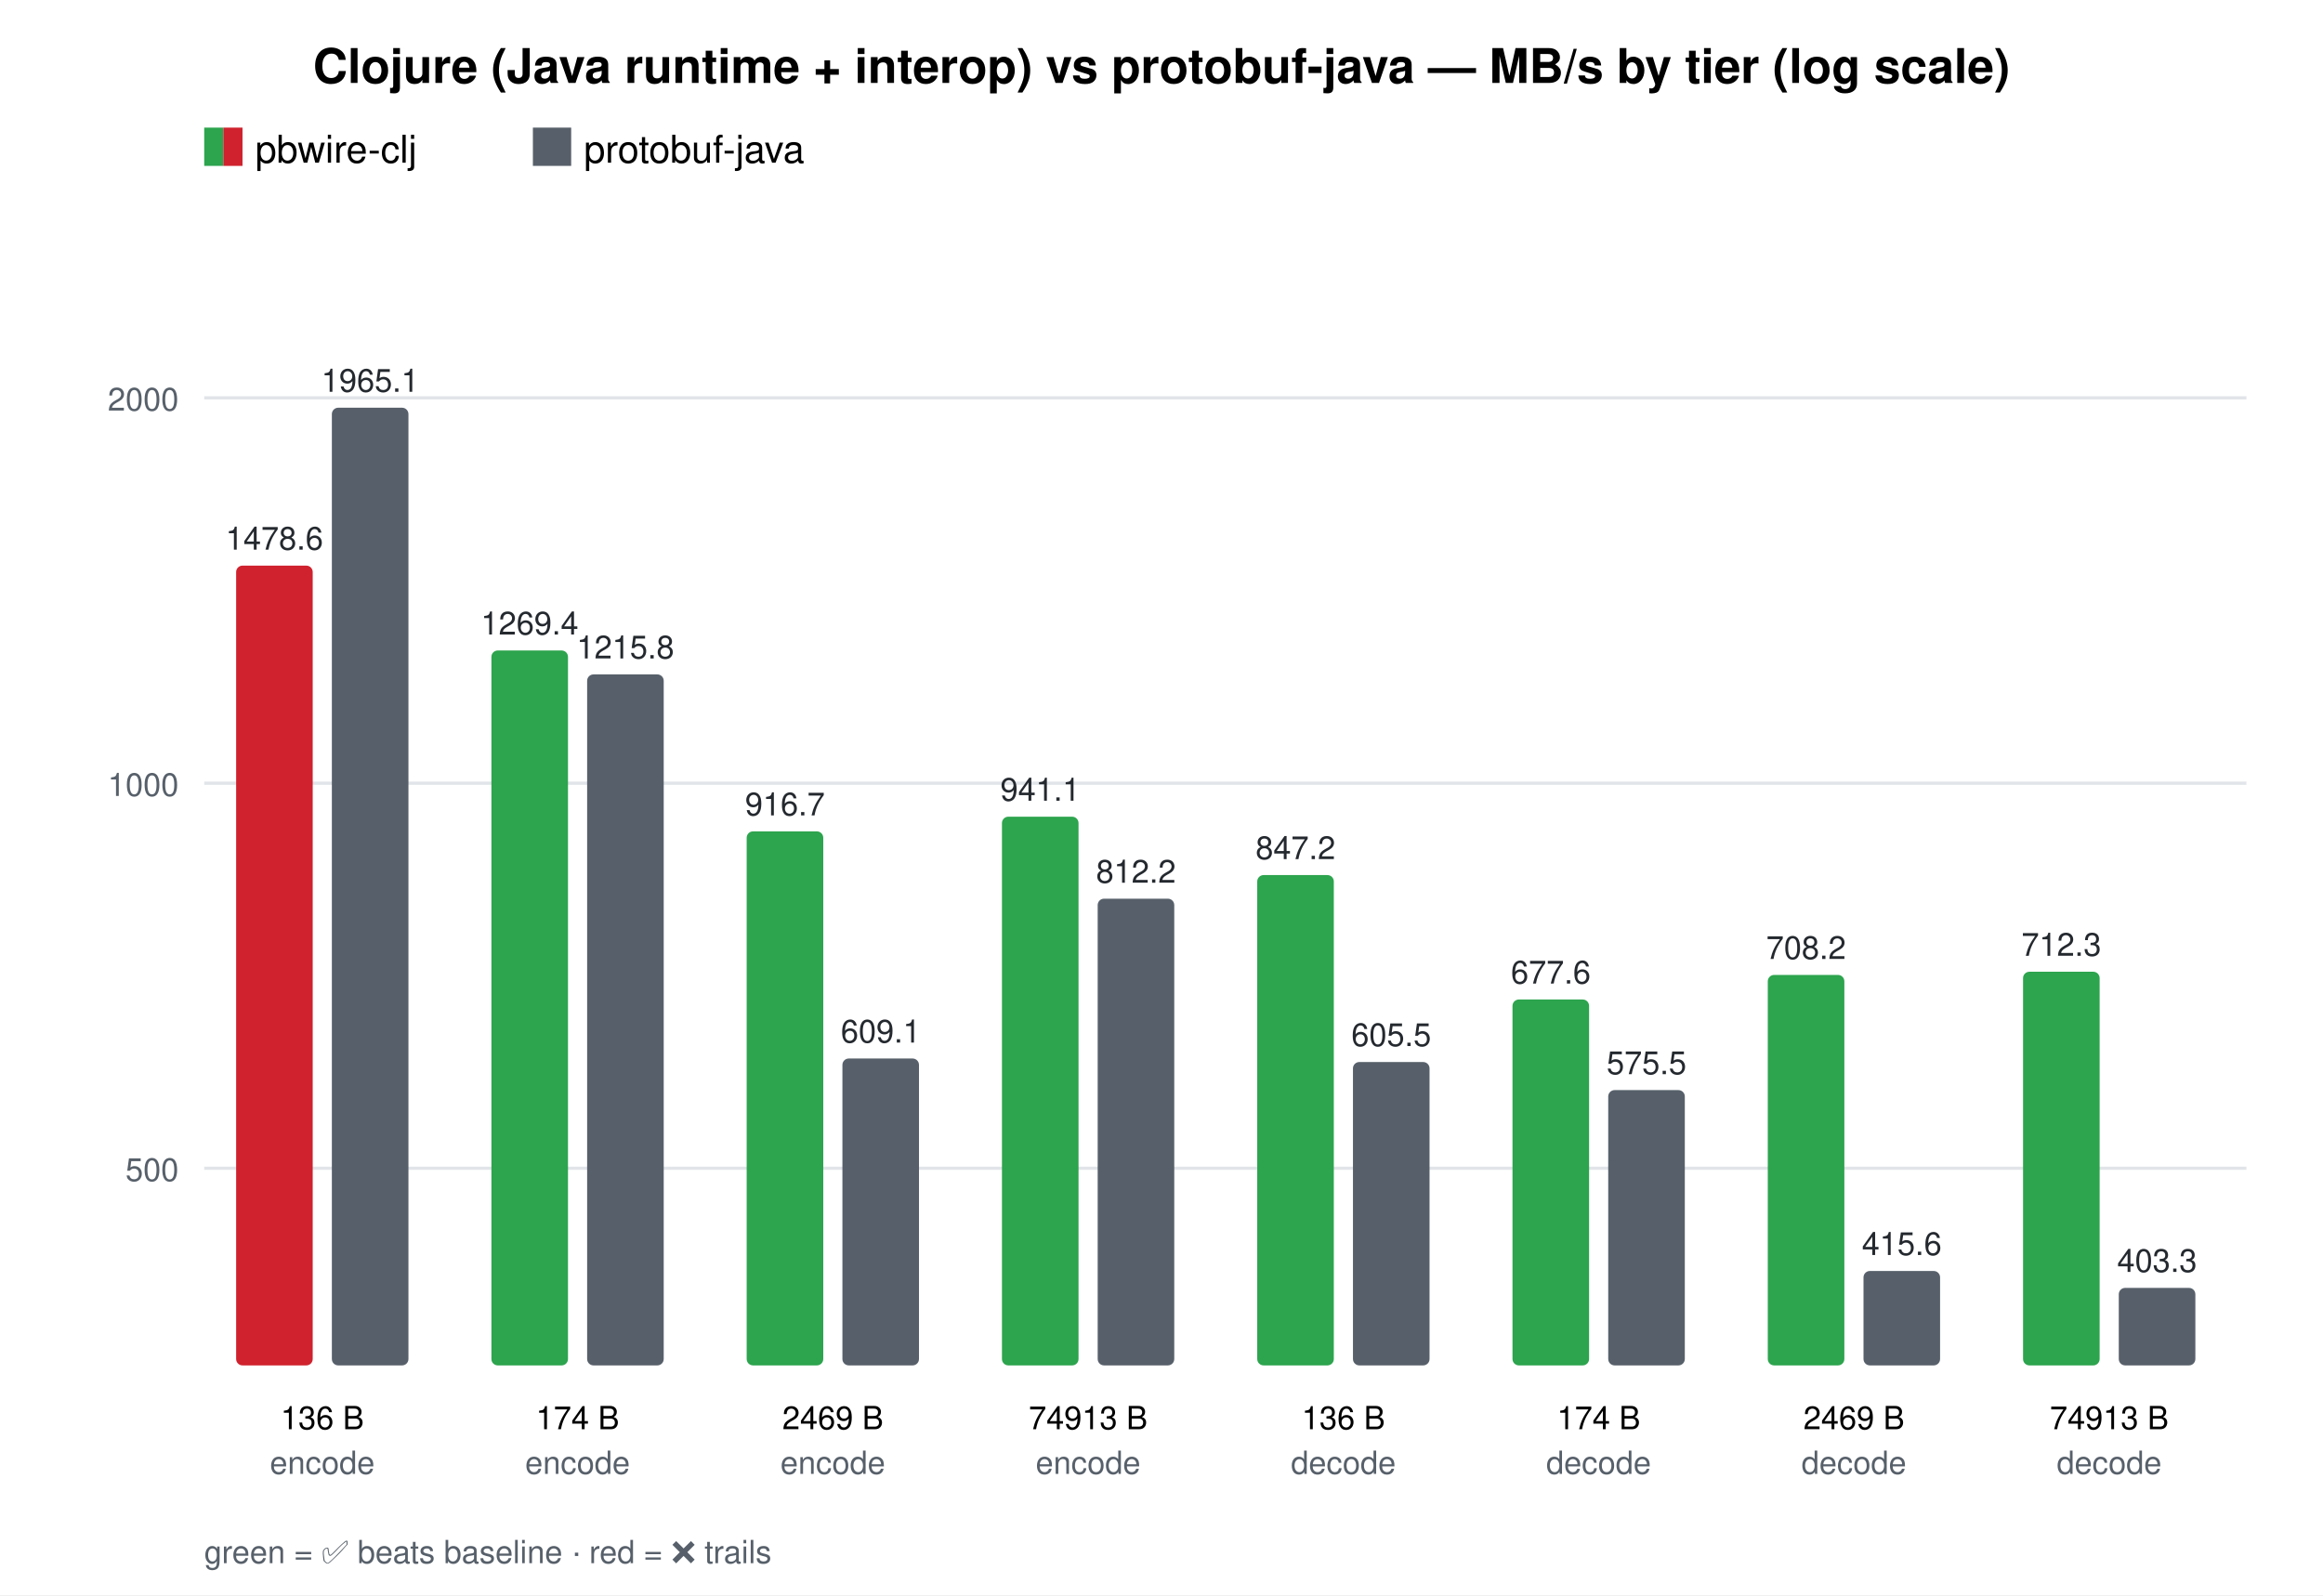
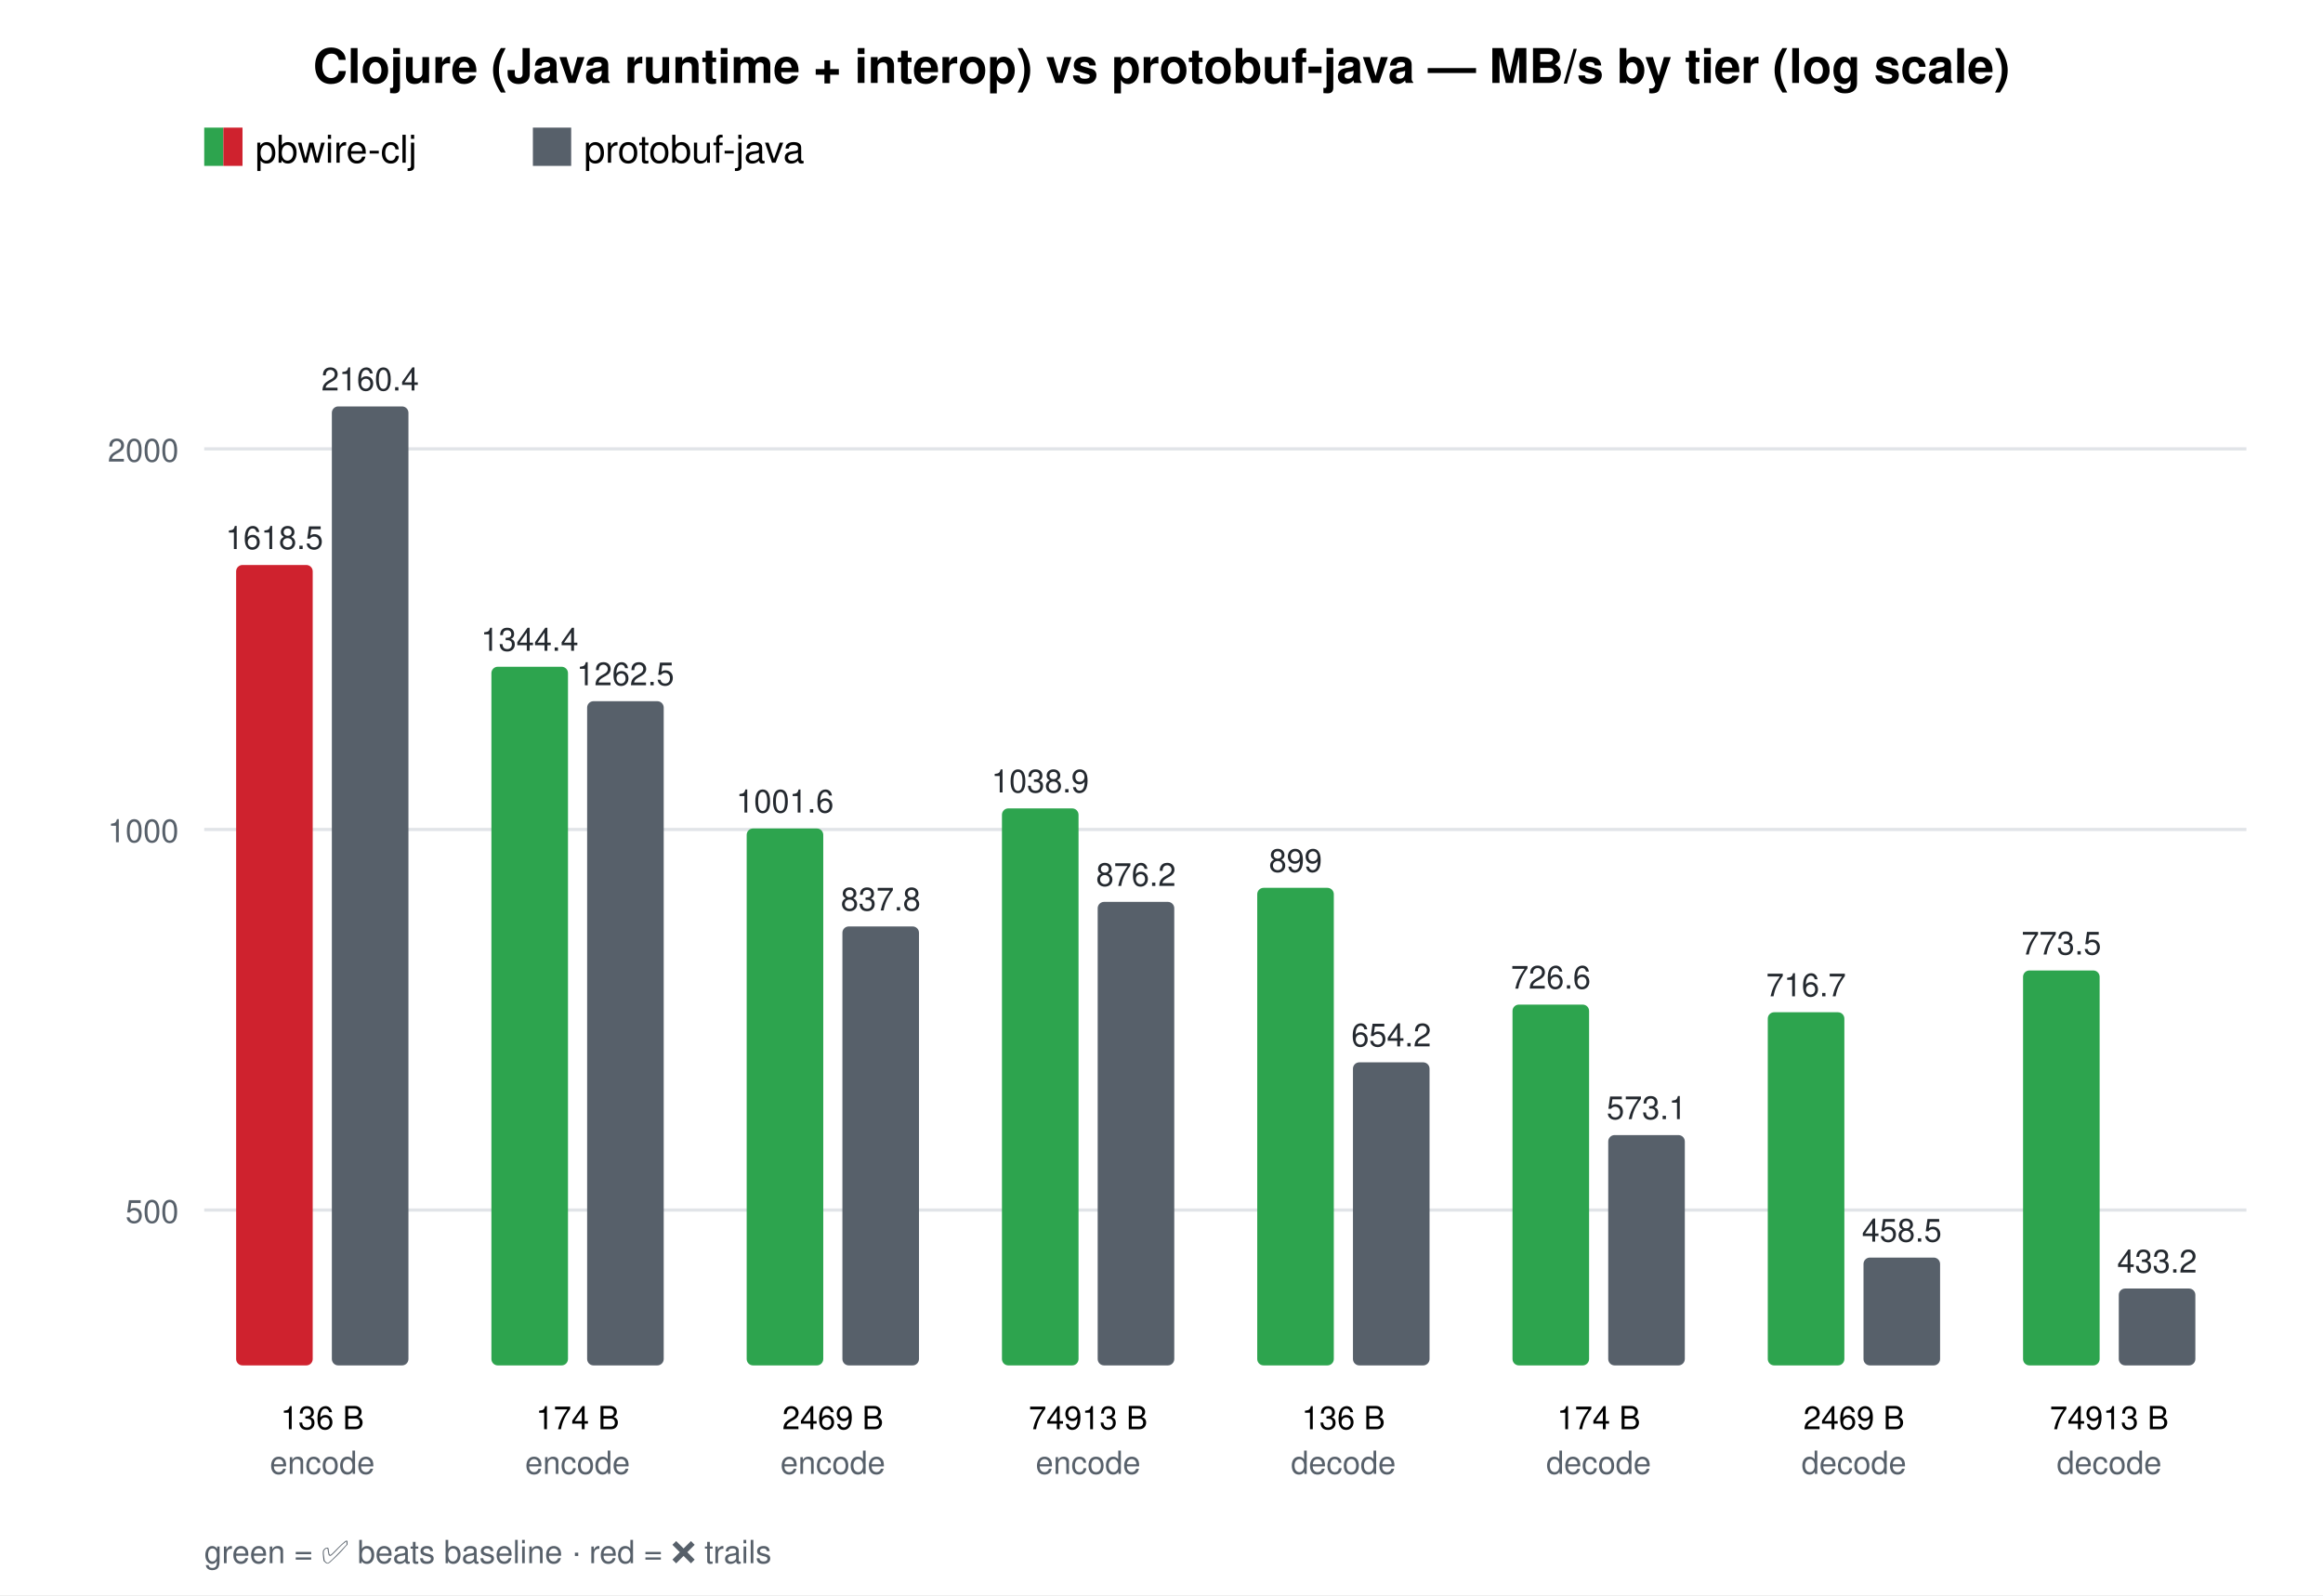
<svg xmlns="http://www.w3.org/2000/svg" width="728" height="500" font-family="Helvetica, Arial, sans-serif">
  <rect width="728" height="500" fill="#ffffff" />
  <text x="364.0" y="26" text-anchor="middle" font-size="15" font-weight="bold">Clojure (Java runtime + interop) vs protobuf-java — MB/s by tier (log scale)</text>
  <rect x="64" y="40" width="6" height="12" fill="#2da44e" />
  <rect x="70" y="40" width="6" height="12" fill="#cf222e" />
  <text x="80" y="51" font-size="12">pbwire-clj</text>
  <rect x="167.0" y="40" width="12" height="12" fill="#57606a" />
  <text x="183.0" y="51" font-size="12">protobuf-java</text>
-   <line x1="64" y1="366.2" x2="704" y2="366.2" stroke="#e1e4e8" />
-   <text x="56" y="370.2" text-anchor="end" font-size="10" fill="#57606a">500</text>
-   <line x1="64" y1="245.5" x2="704" y2="245.5" stroke="#e1e4e8" />
-   <text x="56" y="249.5" text-anchor="end" font-size="10" fill="#57606a">1000</text>
-   <line x1="64" y1="124.7" x2="704" y2="124.7" stroke="#e1e4e8" />
-   <text x="56" y="128.7" text-anchor="end" font-size="10" fill="#57606a">2000</text>
+   <line x1="64" y1="379.3" x2="704" y2="379.3" stroke="#e1e4e8" />
+   <text x="56" y="383.3" text-anchor="end" font-size="10" fill="#57606a">500</text>
+   <line x1="64" y1="260.0" x2="704" y2="260.0" stroke="#e1e4e8" />
+   <text x="56" y="264.0" text-anchor="end" font-size="10" fill="#57606a">1000</text>
+   <line x1="64" y1="140.7" x2="704" y2="140.7" stroke="#e1e4e8" />
+   <text x="56" y="144.7" text-anchor="end" font-size="10" fill="#57606a">2000</text>
  <text x="101.0" y="448" text-anchor="middle" font-size="10">136 B</text>
  <text x="101.0" y="462" text-anchor="middle" font-size="10" fill="#57606a">encode</text>
-   <rect x="74.0" y="177.3" width="24" height="250.7" rx="2" fill="#cf222e" />
-   <text x="86.0" y="172.3" text-anchor="middle" font-size="10" fill="#24292f">1478.6</text>
-   <rect x="104.0" y="127.8" width="24" height="300.2" rx="2" fill="#57606a" />
-   <text x="116.0" y="122.8" text-anchor="middle" font-size="10" fill="#24292f">1965.1</text>
+   <rect x="74.0" y="177.1" width="24" height="250.9" rx="2" fill="#cf222e" />
+   <text x="86.0" y="172.1" text-anchor="middle" font-size="10" fill="#24292f">1618.5</text>
+   <rect x="104.0" y="127.4" width="24" height="300.6" rx="2" fill="#57606a" />
+   <text x="116.0" y="122.4" text-anchor="middle" font-size="10" fill="#24292f">2160.4</text>
  <text x="181.0" y="448" text-anchor="middle" font-size="10">174 B</text>
  <text x="181.0" y="462" text-anchor="middle" font-size="10" fill="#57606a">encode</text>
-   <rect x="154.0" y="203.9" width="24" height="224.1" rx="2" fill="#2da44e" />
-   <text x="166.0" y="198.9" text-anchor="middle" font-size="10" fill="#24292f">1269.4</text>
-   <rect x="184.0" y="211.4" width="24" height="216.6" rx="2" fill="#57606a" />
-   <text x="196.0" y="206.4" text-anchor="middle" font-size="10" fill="#24292f">1215.8</text>
+   <rect x="154.0" y="209.0" width="24" height="219.0" rx="2" fill="#2da44e" />
+   <text x="166.0" y="204.0" text-anchor="middle" font-size="10" fill="#24292f">1344.4</text>
+   <rect x="184.0" y="219.8" width="24" height="208.2" rx="2" fill="#57606a" />
+   <text x="196.0" y="214.8" text-anchor="middle" font-size="10" fill="#24292f">1262.5</text>
  <text x="261.0" y="448" text-anchor="middle" font-size="10">2469 B</text>
  <text x="261.0" y="462" text-anchor="middle" font-size="10" fill="#57606a">encode</text>
-   <rect x="234.0" y="260.6" width="24" height="167.4" rx="2" fill="#2da44e" />
-   <text x="246.0" y="255.6" text-anchor="middle" font-size="10" fill="#24292f">916.7</text>
-   <rect x="264.0" y="331.8" width="24" height="96.2" rx="2" fill="#57606a" />
-   <text x="276.0" y="326.8" text-anchor="middle" font-size="10" fill="#24292f">609.1</text>
+   <rect x="234.0" y="259.7" width="24" height="168.3" rx="2" fill="#2da44e" />
+   <text x="246.0" y="254.7" text-anchor="middle" font-size="10" fill="#24292f">1001.6</text>
+   <rect x="264.0" y="290.4" width="24" height="137.6" rx="2" fill="#57606a" />
+   <text x="276.0" y="285.4" text-anchor="middle" font-size="10" fill="#24292f">837.8</text>
  <text x="341.0" y="448" text-anchor="middle" font-size="10">74913 B</text>
  <text x="341.0" y="462" text-anchor="middle" font-size="10" fill="#57606a">encode</text>
-   <rect x="314.0" y="256.0" width="24" height="172.0" rx="2" fill="#2da44e" />
-   <text x="326.0" y="251.0" text-anchor="middle" font-size="10" fill="#24292f">941.1</text>
-   <rect x="344.0" y="281.7" width="24" height="146.3" rx="2" fill="#57606a" />
-   <text x="356.0" y="276.7" text-anchor="middle" font-size="10" fill="#24292f">812.2</text>
+   <rect x="314.0" y="253.4" width="24" height="174.6" rx="2" fill="#2da44e" />
+   <text x="326.0" y="248.4" text-anchor="middle" font-size="10" fill="#24292f">1038.9</text>
+   <rect x="344.0" y="282.7" width="24" height="145.3" rx="2" fill="#57606a" />
+   <text x="356.0" y="277.7" text-anchor="middle" font-size="10" fill="#24292f">876.2</text>
  <text x="421.0" y="448" text-anchor="middle" font-size="10">136 B</text>
  <text x="421.0" y="462" text-anchor="middle" font-size="10" fill="#57606a">decode</text>
-   <rect x="394.0" y="274.3" width="24" height="153.7" rx="2" fill="#2da44e" />
-   <text x="406.0" y="269.3" text-anchor="middle" font-size="10" fill="#24292f">847.2</text>
-   <rect x="424.0" y="332.9" width="24" height="95.1" rx="2" fill="#57606a" />
-   <text x="436.0" y="327.9" text-anchor="middle" font-size="10" fill="#24292f">605.5</text>
+   <rect x="394.0" y="278.3" width="24" height="149.7" rx="2" fill="#2da44e" />
+   <text x="406.0" y="273.3" text-anchor="middle" font-size="10" fill="#24292f">899</text>
+   <rect x="424.0" y="333.0" width="24" height="95.0" rx="2" fill="#57606a" />
+   <text x="436.0" y="328.0" text-anchor="middle" font-size="10" fill="#24292f">654.2</text>
  <text x="501.0" y="448" text-anchor="middle" font-size="10">174 B</text>
  <text x="501.0" y="462" text-anchor="middle" font-size="10" fill="#57606a">decode</text>
-   <rect x="474.0" y="313.3" width="24" height="114.7" rx="2" fill="#2da44e" />
-   <text x="486.0" y="308.3" text-anchor="middle" font-size="10" fill="#24292f">677.6</text>
-   <rect x="504.0" y="341.7" width="24" height="86.3" rx="2" fill="#57606a" />
-   <text x="516.0" y="336.7" text-anchor="middle" font-size="10" fill="#24292f">575.5</text>
+   <rect x="474.0" y="314.9" width="24" height="113.1" rx="2" fill="#2da44e" />
+   <text x="486.0" y="309.9" text-anchor="middle" font-size="10" fill="#24292f">726.6</text>
+   <rect x="504.0" y="355.8" width="24" height="72.2" rx="2" fill="#57606a" />
+   <text x="516.0" y="350.8" text-anchor="middle" font-size="10" fill="#24292f">573.1</text>
  <text x="581.0" y="448" text-anchor="middle" font-size="10">2469 B</text>
  <text x="581.0" y="462" text-anchor="middle" font-size="10" fill="#57606a">decode</text>
-   <rect x="554.0" y="305.6" width="24" height="122.4" rx="2" fill="#2da44e" />
-   <text x="566.0" y="300.6" text-anchor="middle" font-size="10" fill="#24292f">708.2</text>
-   <rect x="584.0" y="398.4" width="24" height="29.6" rx="2" fill="#57606a" />
-   <text x="596.0" y="393.4" text-anchor="middle" font-size="10" fill="#24292f">415.6</text>
+   <rect x="554.0" y="317.3" width="24" height="110.7" rx="2" fill="#2da44e" />
+   <text x="566.0" y="312.3" text-anchor="middle" font-size="10" fill="#24292f">716.7</text>
+   <rect x="584.0" y="394.2" width="24" height="33.8" rx="2" fill="#57606a" />
+   <text x="596.0" y="389.2" text-anchor="middle" font-size="10" fill="#24292f">458.5</text>
  <text x="661.0" y="448" text-anchor="middle" font-size="10">74913 B</text>
  <text x="661.0" y="462" text-anchor="middle" font-size="10" fill="#57606a">decode</text>
-   <rect x="634.0" y="304.6" width="24" height="123.4" rx="2" fill="#2da44e" />
-   <text x="646.0" y="299.6" text-anchor="middle" font-size="10" fill="#24292f">712.3</text>
-   <rect x="664.0" y="403.7" width="24" height="24.3" rx="2" fill="#57606a" />
-   <text x="676.0" y="398.7" text-anchor="middle" font-size="10" fill="#24292f">403.3</text>
+   <rect x="634.0" y="304.2" width="24" height="123.8" rx="2" fill="#2da44e" />
+   <text x="646.0" y="299.2" text-anchor="middle" font-size="10" fill="#24292f">773.5</text>
+   <rect x="664.0" y="403.9" width="24" height="24.1" rx="2" fill="#57606a" />
+   <text x="676.0" y="398.9" text-anchor="middle" font-size="10" fill="#24292f">433.2</text>
  <text x="64" y="490" font-size="10" fill="#57606a">green = ✅ beats baseline · red = ❌ trails</text>
</svg>
